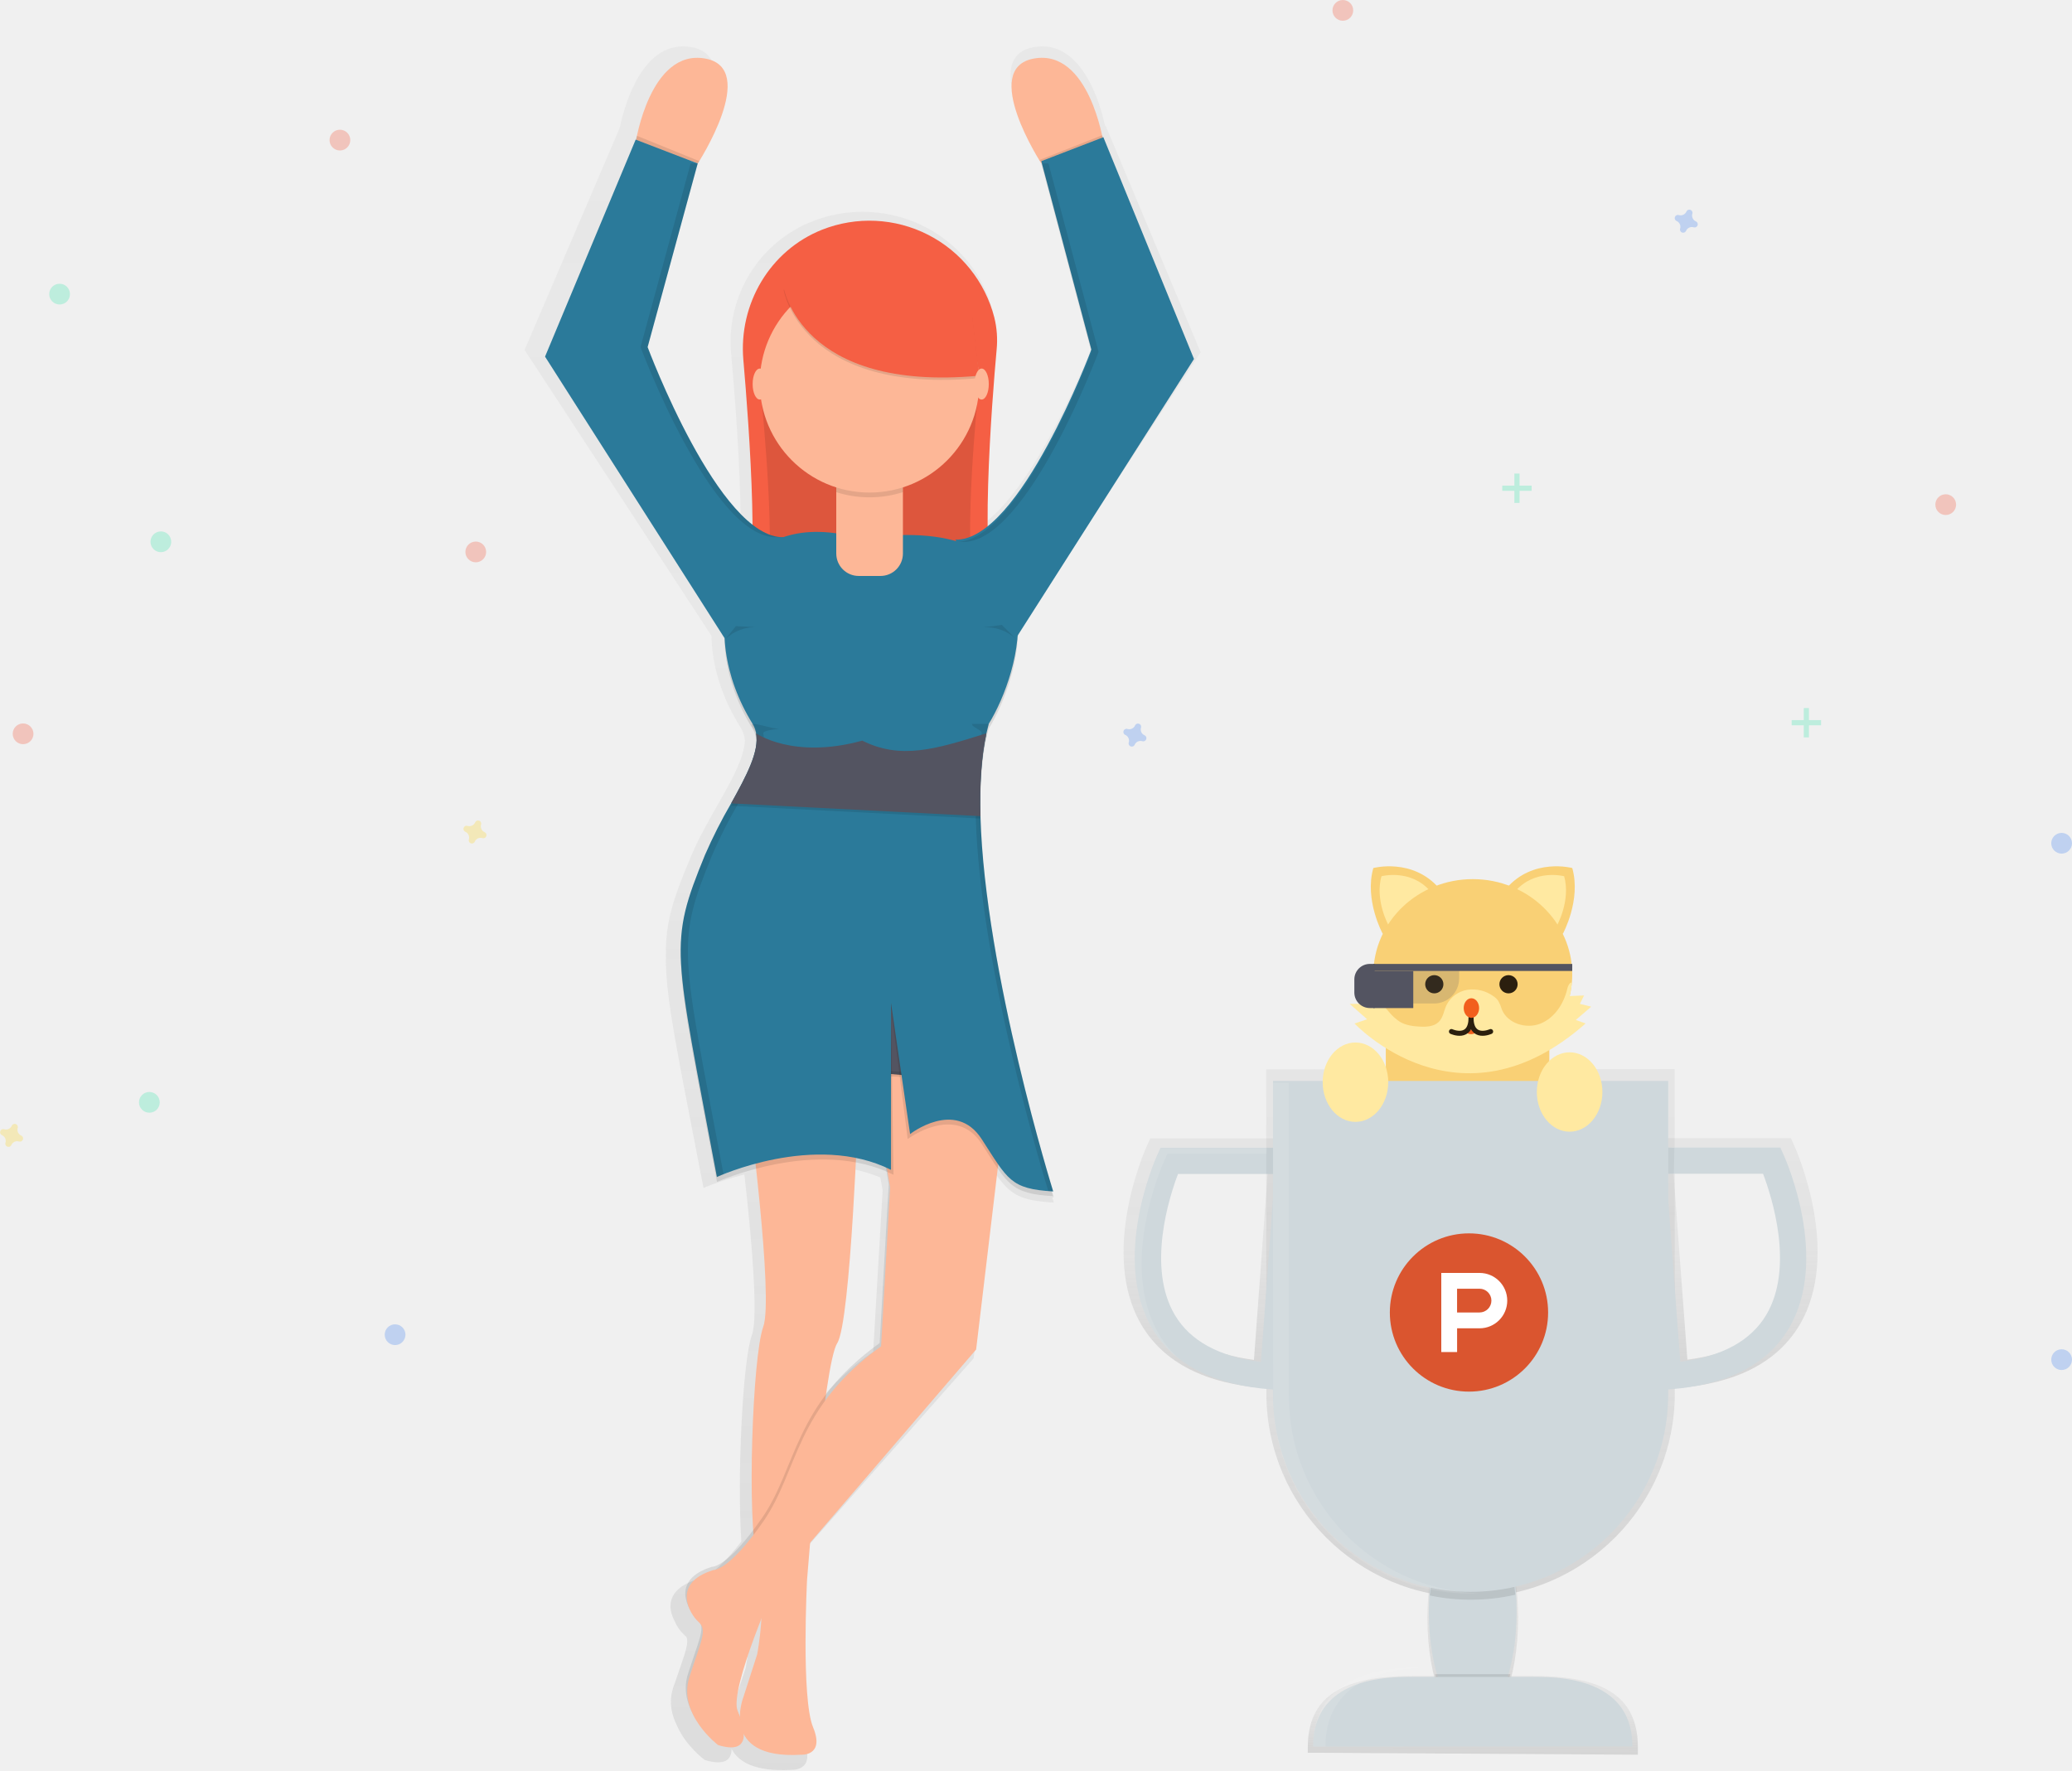
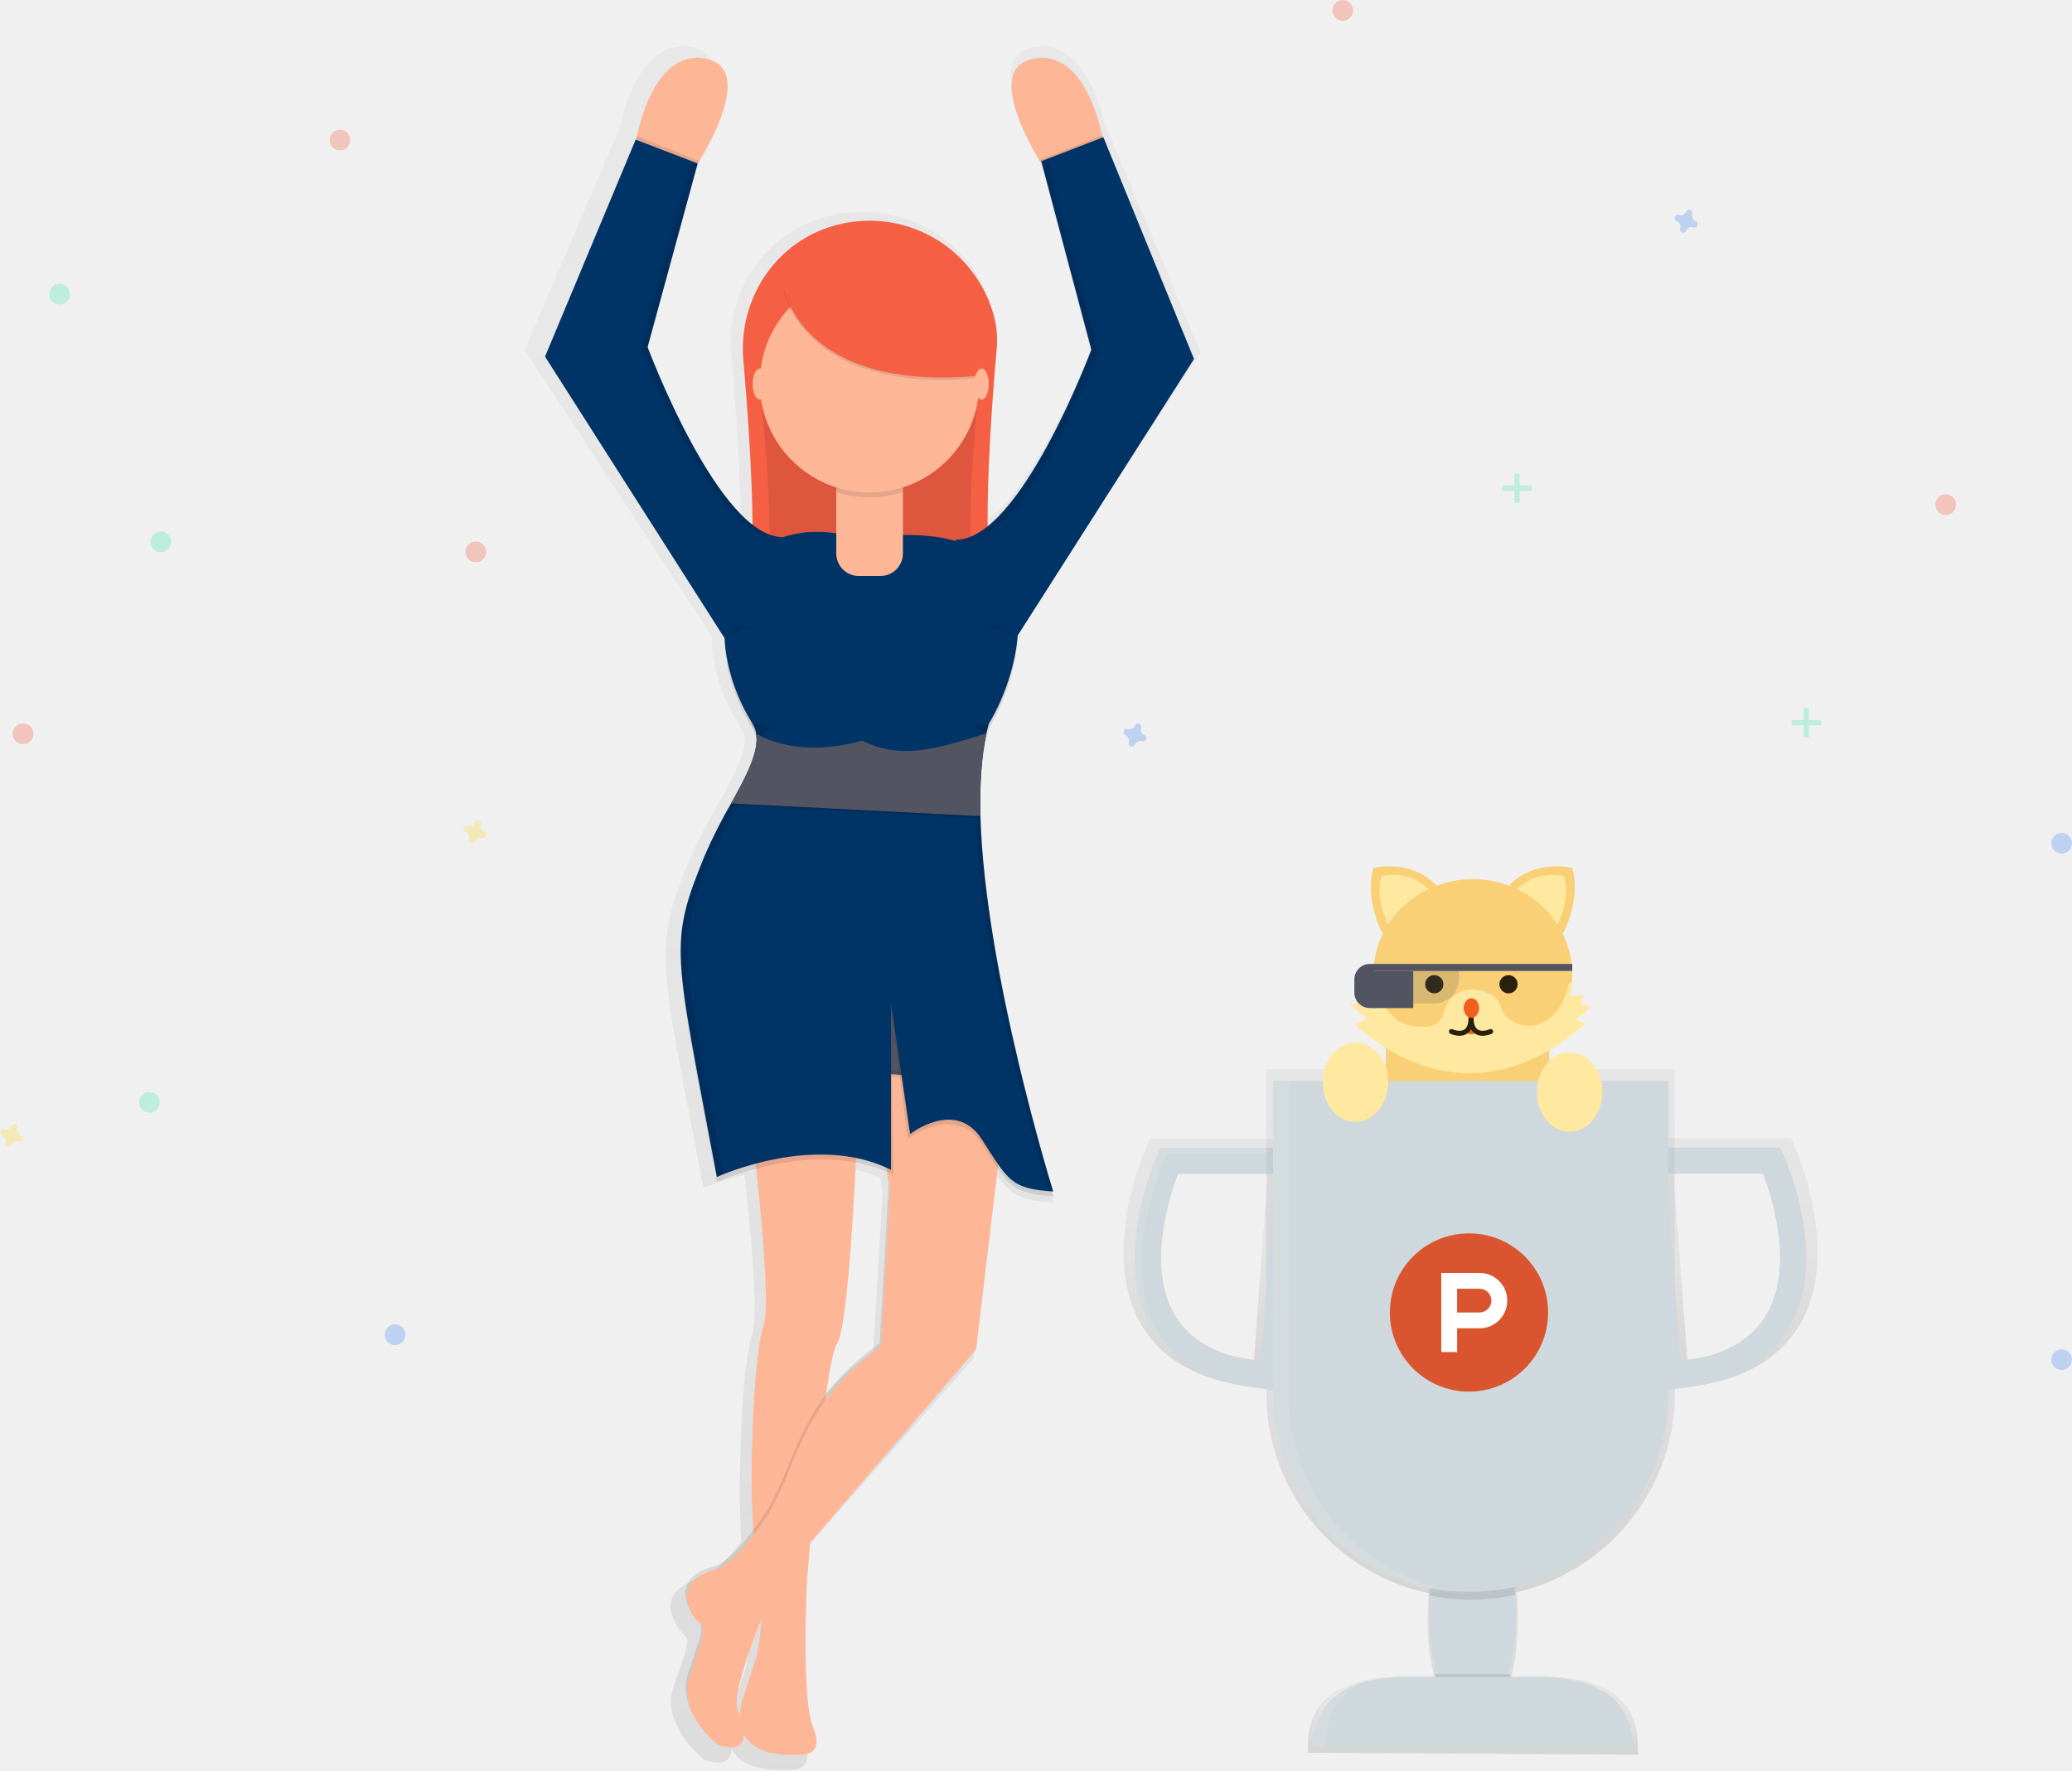
<svg xmlns="http://www.w3.org/2000/svg" xmlns:xlink="http://www.w3.org/1999/xlink" id="f7e4d890-49c5-4510-ab8b-068b53af747b" data-name="Layer 1" width="830.52" height="709.6" viewBox="0 0 830.52 709.6">
  <defs>
    <linearGradient id="d75d4f5d-b700-42a6-92be-ed5e89a20100" x1="530.5" y1="797" x2="530.5" y2="106" gradientUnits="userSpaceOnUse">
      <stop offset="0" stop-color="gray" stop-opacity="0.25" />
      <stop offset="0.54" stop-color="gray" stop-opacity="0.12" />
      <stop offset="1" stop-color="gray" stop-opacity="0.1" />
    </linearGradient>
    <linearGradient id="3aa49d9c-916f-4670-b217-2910ad731142" x1="775.38" y1="780.18" x2="775.38" y2="690.87" gradientTransform="translate(-185.36 -86.58) rotate(-0.02)" xlink:href="#d75d4f5d-b700-42a6-92be-ed5e89a20100" />
    <linearGradient id="29fdbb02-504d-40fc-8c8b-89d40eb7543b" x1="775.39" y1="790.34" x2="775.39" y2="758.68" gradientTransform="translate(-0.62 0.82) rotate(-0.02)" xlink:href="#d75d4f5d-b700-42a6-92be-ed5e89a20100" />
    <linearGradient id="875735f0-9451-4d18-8d7e-91aa5c4b50ca" x1="670.31" y1="643.75" x2="670.31" y2="543.2" gradientTransform="translate(-0.62 0.82) rotate(-0.02)" xlink:href="#d75d4f5d-b700-42a6-92be-ed5e89a20100" />
    <linearGradient id="86201932-e8e2-4080-9e8f-200c3a4020d8" x1="878.8" y1="643.75" x2="878.8" y2="543.2" gradientTransform="translate(-0.62 0.82) rotate(-0.02)" xlink:href="#d75d4f5d-b700-42a6-92be-ed5e89a20100" />
    <linearGradient id="fba1422f-afa4-4f40-bd94-90e3ecf07106" x1="774.55" y1="727.25" x2="774.55" y2="515.55" gradientTransform="translate(-0.62 0.82) rotate(-0.02)" xlink:href="#d75d4f5d-b700-42a6-92be-ed5e89a20100" />
  </defs>
  <g opacity="0.7">
    <path d="M576.85,414.74q-.06-2.17-.08-4.29a127.77,127.77,0,0,1,2.59-27.51c.29-1.3.61-2.57,1-3.81,5.33-8.39,11.66-23.52,12.22-38.15L666,228.63l-37.86-90.3-.53-.76c-1.88-8.58-9.2-34.54-28.36-31.29-20.36,3.45-2.19,34.48,2.12,41.37h0c.54.87.87,1.35.87,1.35l.24-.08,0,.08h-.26L623,225.14c-1.91,4.9-21.77,54.83-43.18,71.56-.21-26.14,2.62-59.48,3.77-71.88a37.82,37.82,0,0,0-1-13.06c-5.93-22.68-27-39.45-52.13-39.45A54.87,54.87,0,0,0,510.66,176a51.85,51.85,0,0,0-32.87,53c1.3,14.56,3.66,43.84,3.83,67.1-22.69-17.23-43.78-72.3-43.78-72.3L458.76,149s25.9-38.84,3-42.72c-19.3-3.27-26.59,23.09-28.4,31.48h0l-.49,1.54L395,227.66l74.93,114.59c.19,11.75,4,24.68,11.75,36.89a10.56,10.56,0,0,1,1.47,3.81,12.59,12.59,0,0,1,.18,1.38c-.39,7-5.22,15.68-10.64,25.21h0c-3.82,6.71-7.91,13.83-10.94,21.05-7,16.63-10.29,26-10.13,40-.2,16.93,5,40.28,15.11,93a116.26,116.26,0,0,1,16.38-5.4c2.73,24.17,5.76,57.1,3,64.43-3.66,9.85-6,57.36-4.2,82.71-12,15.51-17.23,15-17.23,15-13,3.89-12.32,11.7-9.55,16.88a16.16,16.16,0,0,0,3.88,5.56,6,6,0,0,1,1,1.1c.91,3.2-1.49,8.22-5.41,20-1.9,5.72-.67,11.07,1.61,15.51,3.59,8.07,11,13.53,11,13.53,8.13,2.43,10.79-.12,10.76-4.44,2.65,5.07,9.18,9.24,23.92,8.4,0,0,10.09.66,5-11.22s-2.52-60.06-2.52-60.06.48-6,1.28-15.09L575,631.9l9-73.7c5.76,8.14,9.68,10.52,23.15,11.25,0,0-.22-.69-.62-2l.62,0S578.65,478.18,576.85,414.74Zm-52,140.95a61.44,61.44,0,0,1,12.77,3.72l.9,5.17-3.78,64.68A100.71,100.71,0,0,0,512.37,650c1.54-10.46,3.16-18.45,4.68-20.75C520.8,623.59,523.45,582.74,524.81,555.69ZM478,773.13a24,24,0,0,0-1.56,8.29c-.29-.78-.62-1.57-1-2.35-2.33-5.28,4.43-24.08,10-37.75A116.71,116.71,0,0,1,483.63,756Z" transform="translate(-184.74 -87.4)" fill="url(#d75d4f5d-b700-42a6-92be-ed5e89a20100)" />
  </g>
  <path d="M627,144.31s-5.74-37.29-27.73-33.46,2.87,42.07,2.87,42.07Z" transform="translate(-184.74 -87.4)" fill="#fdb797" />
  <path d="M439.58,144.31s5.74-37.29,27.73-33.46-2.87,42.07-2.87,42.07Z" transform="translate(-184.74 -87.4)" fill="#fdb797" />
  <rect x="335.15" y="395.36" width="47.8" height="37.29" fill="#535461" />
  <path d="M584.22,227.56a38.18,38.18,0,0,0-.92-12.86,51.67,51.67,0,0,0-69.06-35.21c-20.9,8.3-33.49,29.77-31.54,52.17,2.21,25.34,7.57,95.95-1,99.08,45.89-16.25,68.84-17.21,103.25,0C576.65,318.37,582.46,247,584.22,227.56Z" transform="translate(-184.74 -87.4)" fill="#f55f44" />
  <g opacity="0.1">
    <path d="M576.67,246.35a28,28,0,0,0-.79-10.16C571,218.55,553.8,205.5,533.27,205.5a46.87,46.87,0,0,0-16.22,2.86c-17.8,6.56-28.53,23.52-26.87,41.22,1.88,20,6.45,75.81-.89,78.29,39.09-12.84,58.64-13.6,88,0C570.23,318.1,575.18,261.67,576.67,246.35Z" transform="translate(-184.74 -87.4)" />
  </g>
  <path d="M484.67,529.6s10.28,78,6,89.67-6.65,77.33-2.42,93.57,0,37.69,0,37.69l-5.44,16.89s-10.28,25.34,23,23.39c0,0,9.68.65,4.84-11s-2.42-59.13-2.42-59.13,6.65-86.42,12.1-94.87,8.47-96.17,8.47-96.17Z" transform="translate(-184.74 -87.4)" fill="#fdb797" />
  <path d="M472,785.63s-16.33-12.35-11.49-27.29,7.26-18.84,3.63-22.09-10.89-15.6,6-20.79c0,0,6,.65,20-19.49s12.7-45.49,47.19-70.18l3.63-63.68L533.07,516l55.05,4.55-12.7,106.57L495.56,720s-19.36,43.54-15.73,52S484.67,789.52,472,785.63Z" transform="translate(-184.74 -87.4)" opacity="0.1" />
  <path d="M472.57,786.93s-16.33-12.35-11.49-27.29,7.26-18.84,3.63-22.09-10.89-15.6,6-20.79c0,0,6,.65,20-19.49s12.7-45.49,47.19-70.18l3.63-63.68-7.86-46.14,55.05,4.55L576,628.37,496.16,721.3s-19.36,43.54-15.73,52S485.28,790.82,472.57,786.93Z" transform="translate(-184.74 -87.4)" fill="#fdb797" />
  <path d="M606.89,566.89c-17.21-1-18.17-4.78-28.68-21s-29.64-1.91-29.64-1.91l-6.69-52.58,1,66.92c-30.59-15.3-70.75,2.87-70.75,2.87C454.88,469.37,452.6,468,467.3,432.09a199.48,199.48,0,0,1,10.5-20.73h0c6.06-10.94,11.37-20.78,10-28.1a10.56,10.56,0,0,0-1.41-3.75c-23.53-38.1-9.48-83.36,34.71-76.19,2.25.36,3.53.66,3.53.66h17.21c69.79-3.82,51.63,55.45,39.2,75.53-.33,1.21-.64,2.47-.92,3.75-2.08,9.48-2.75,20.85-2.41,33.22C579.48,478.93,606.89,566.89,606.89,566.89Z" transform="translate(-184.74 -87.4)" opacity="0.1" />
-   <path d="M606.89,565c-17.21-1-18.17-4.78-28.68-21S549.53,542,549.53,542l-7.65-52.58v66.92c-30.59-15.3-69.79,2.87-69.79,2.87-17.21-91.78-19.48-93.14-4.78-129.07a199.48,199.48,0,0,1,10.5-20.73h0c6.06-10.94,11.37-20.78,10-28.1a10.56,10.56,0,0,0-1.41-3.75c-23.53-38.1-9.48-83.36,34.71-76.19,2.25.36,3.53.66,3.53.66h17.21c69.79-3.82,51.63,55.45,39.2,75.53-.33,1.21-.64,2.47-.92,3.75-2.08,9.48-2.75,20.85-2.41,33.22C579.48,477,606.89,565,606.89,565Z" transform="translate(-184.74 -87.4)" fill="#2b7a9a" />
+   <path d="M606.89,565c-17.21-1-18.17-4.78-28.68-21S549.53,542,549.53,542l-7.65-52.58v66.92c-30.59-15.3-69.79,2.87-69.79,2.87-17.21-91.78-19.48-93.14-4.78-129.07a199.48,199.48,0,0,1,10.5-20.73h0c6.06-10.94,11.37-20.78,10-28.1a10.56,10.56,0,0,0-1.41-3.75c-23.53-38.1-9.48-83.36,34.71-76.19,2.25.36,3.53.66,3.53.66h17.21c69.79-3.82,51.63,55.45,39.2,75.53-.33,1.21-.64,2.47-.92,3.75-2.08,9.48-2.75,20.85-2.41,33.22C579.48,477,606.89,565,606.89,565Z" transform="translate(-184.74 -87.4)" fill="#003366" />
  <path d="M335.15,180.24h26.77a0,0,0,0,1,0,0v41.64a9,9,0,0,1-9,9h-8.72a9,9,0,0,1-9-9V180.24A0,0,0,0,1,335.15,180.24Z" fill="#fdb797" />
-   <path d="M591.33,344.24l72-112.93L627,142.4,602.11,152l20.08,75.53s-28.68,76.87-54.5,76.2Z" transform="translate(-184.74 -87.4)" fill="#2b7a9a" />
+   <path d="M591.33,344.24l72-112.93L627,142.4,602.11,152l20.08,75.53s-28.68,76.87-54.5,76.2Z" transform="translate(-184.74 -87.4)" fill="#003366" />
  <path d="M519.89,284.68a44.09,44.09,0,0,0,26.77,0V269.56H519.89Z" transform="translate(-184.74 -87.4)" opacity="0.1" />
  <circle cx="348.53" cy="153.47" r="43.98" fill="#fdb797" />
  <g opacity="0.1">
    <path d="M498.85,203.59s6.69,42.07,78.4,35.37l-2.87-24.86L551.44,194H524.67Z" transform="translate(-184.74 -87.4)" />
  </g>
  <path d="M498.85,202.63s6.69,42.07,78.4,35.37l-2.87-24.86-22.95-20.08H524.67Z" transform="translate(-184.74 -87.4)" fill="#f55f44" />
  <ellipse cx="393.47" cy="153.95" rx="2.87" ry="6.21" fill="#fdb797" />
  <ellipse cx="304.55" cy="153.95" rx="2.87" ry="6.21" fill="#fdb797" />
-   <path d="M475.21,343.29l-72-112.93,36.33-87,24.86,9.56-20.08,73.62s28.68,76.87,54.5,76.2Z" transform="translate(-184.74 -87.4)" fill="#2b7a9a" />
+   <path d="M475.21,343.29l-72-112.93,36.33-87,24.86,9.56-20.08,73.62s28.68,76.87,54.5,76.2Z" transform="translate(-184.74 -87.4)" fill="#003366" />
  <g opacity="0.1">
    <path d="M574.38,377.59c-.33,1.21,4.14,2.47,3.86,3.75-2.08,9.48-2.75,20.85-2.41,33.22,1.69,61.15,28,146.73,29.1,150.29l2,.13s-27.41-88-29.14-150.42c-.34-12.37.32-23.74,2.41-33.22.28-1.28.58-2.53.92-3.75Z" transform="translate(-184.74 -87.4)" />
  </g>
  <path d="M577.75,415.52,477.8,410.4h0c6.06-10.94,11.37-20.78,10-28.1,0,0,29.25,20,92.32,0C578.07,391.78,577.4,403.15,577.75,415.52Z" transform="translate(-184.74 -87.4)" opacity="0.1" />
  <g opacity="0.1">
    <path d="M470.19,430.17a199.48,199.48,0,0,1,10.5-20.73h0c6.06-10.94,11.37-20.78,10-28.1-.24-1.34,7.58-1.84,6.21-1.84-2.89,0-7.65-1.91-10.5-1.91-1.36,0,1.18,2.41,1.41,3.75,1.33,7.32-4,17.16-10,28.1h0a199.48,199.48,0,0,0-10.5,20.73c-14.7,35.93-12.43,37.29,4.78,129.07,0,0,.95-.44,2.66-1.12C457.75,467.46,455.55,466,470.19,430.17Z" transform="translate(-184.74 -87.4)" />
  </g>
  <path d="M577.75,414.56l-99.95-5.11h0c6.06-10.94,11.37-20.78,10-28.1,0,0,14.84,10.59,42.56,2.94,15.3,7.65,29.14,3.59,49.75-2.94C578.07,390.82,577.4,402.19,577.75,414.56Z" transform="translate(-184.74 -87.4)" fill="#535461" />
  <path d="M475.43,343.65l4.3-5.26,9.08.48A17.36,17.36,0,0,0,475.43,343.65Z" transform="translate(-184.74 -87.4)" opacity="0.1" />
  <path d="M592.07,343.65l-5.74-5.74-7.65,1A17.36,17.36,0,0,1,592.07,343.65Z" transform="translate(-184.74 -87.4)" opacity="0.1" />
  <polygon points="357.14 431.53 360.96 431.69 361.43 430.57 357.14 430.53 357.14 431.53" opacity="0.1" />
  <polygon points="254.84 55.95 255.31 54.44 280.29 64.58 279.7 65.52 254.84 55.95" opacity="0.1" />
  <polygon points="441.72 54.25 416.54 64.18 417.37 64.56 442.23 55 441.72 54.25" opacity="0.1" />
  <path d="M444.36,226.53l20.08-73.62h-2.87l-20.08,73.62s28.68,76.87,54.5,76.2h2.87C473,303.41,444.36,226.53,444.36,226.53Z" transform="translate(-184.74 -87.4)" opacity="0.1" />
  <path d="M622.19,228.45l-20.08-75.53H605l20.08,75.53s-28.68,76.87-54.5,76.2h-2.87C593.5,305.32,622.19,228.45,622.19,228.45Z" transform="translate(-184.74 -87.4)" opacity="0.1" />
  <ellipse cx="590.33" cy="648.61" rx="18.19" ry="44.66" fill="url(#3aa49d9c-916f-4670-b217-2910ad731142)" />
  <path d="M841.26,790.8,708.94,790v-2.23c0-23.75,19.24-28.55,43-28.56l46.31,0c23.75,0,43,4.77,43,28.52Z" transform="translate(-184.74 -87.4)" fill="url(#29fdbb02-504d-40fc-8c8b-89d40eb7543b)" />
  <path d="M697.36,644.27l-5.41-.39c-23.95-1.72-40.62-10.19-49.57-25.19-17.1-28.65,1.18-70,2-71.76l1.44-3.2,59,0ZM653,554.6c-3.65,9.63-13,38.85-1.24,58.55,6.38,10.67,18.34,17.17,35.6,19.36l5.74-77.93Z" transform="translate(-184.74 -87.4)" fill="url(#875735f0-9451-4d18-8d7e-91aa5c4b50ca)" />
  <path d="M851.06,644.21l-7.49-100.55,59,0,1.44,3.2c.79,1.75,19.1,43.09,2,71.75-8.94,15-25.61,23.49-49.55,25.23Zm4.22-89.69,5.81,77.92c17.26-2.2,29.21-8.71,35.59-19.39,11.76-19.71,2.37-48.92-1.29-58.55Z" transform="translate(-184.74 -87.4)" fill="url(#86201932-e8e2-4080-9e8f-200c3a4020d8)" />
  <path d="M774.24,727.74h0a81.87,81.87,0,0,1-81.9-81.83l-.06-129.83L856,516l.06,129.83A81.87,81.87,0,0,1,774.24,727.74Z" transform="translate(-184.74 -87.4)" fill="url(#fba1422f-afa4-4f40-bd94-90e3ecf07106)" />
  <rect x="555.47" y="385.79" width="65.55" height="89.95" rx="25" ry="25" fill="#f9d075" />
  <path d="M739,461.76s-7.44-13.49-3.79-26.4c0,0,15.72-4.21,26.39,8.14Z" transform="translate(-184.74 -87.4)" fill="#f9d075" />
  <path d="M741.29,458.29s-5.53-10-2.82-19.64c0,0,11.69-3.13,19.63,6.06Z" transform="translate(-184.74 -87.4)" fill="#ffe9a1" />
  <path d="M808.88,458.29s5.53-10,2.82-19.64c0,0-11.69-3.13-19.63,6.06Z" transform="translate(-184.74 -87.4)" fill="#ffe9a1" />
  <path d="M811.16,461.76s7.44-13.49,3.79-26.4c0,0-15.72-4.21-26.39,8.14Z" transform="translate(-184.74 -87.4)" fill="#f9d075" />
  <path d="M808.88,458.29s5.53-10,2.82-19.64c0,0-11.69-3.13-19.63,6.06Z" transform="translate(-184.74 -87.4)" fill="#ffe9a1" />
  <path d="M814.94,478q0,1.6-.14,3.18c-1.69,19.6-18.83,35-39.72,35-18.7,0-34.4-12.34-38.7-29a36.83,36.83,0,0,1-1.16-9.19c0-21.08,17.85-38.18,39.86-38.18S814.94,456.94,814.94,478Z" transform="translate(-184.74 -87.4)" fill="#f9d075" />
  <path d="M741.12,496.27l-3-6.46h-12.4l7,6.18-5.05,1.68s41.82,44.91,92.63,0l-3.93-1.4,6.18-5.33L818,489.81l1.68-3.37-6.78.28-7.82,14.59L779,512.83Z" transform="translate(-184.74 -87.4)" fill="#ffe9a1" />
  <circle cx="604.66" cy="394.55" r="3.65" fill="#2b1f0e" />
  <circle cx="574.91" cy="394.55" r="3.65" fill="#2b1f0e" />
  <path d="M814.81,481.2c-1.69,19.6-18.83,35-39.72,35-18.7,0-34.4-12.34-38.7-29,2,1.82,3.79,4.46,5.39,6.18a19.42,19.42,0,0,0,4,3.57c2.45,1.5,5.43,1.85,8.3,2,2.59.1,5.47-.06,7.32-1.88s2.06-4.47,3.12-6.73a11.42,11.42,0,0,1,8.46-6.17,14.3,14.3,0,0,1,10.31,2.53,7.54,7.54,0,0,1,2.06,2,19.64,19.64,0,0,1,1.41,3.43c2.31,5.6,9.77,7.85,15.4,5.61s9.36-7.89,10.75-13.79C813.17,482.78,813.72,481.32,814.81,481.2Z" transform="translate(-184.74 -87.4)" fill="#ffe9a1" />
  <path d="M774.52,499.92l-1.68,1.68a3.53,3.53,0,0,0,3.09,0Z" transform="translate(-184.74 -87.4)" fill="#f25f1d" />
  <rect x="550.48" y="386.41" width="79.72" height="2.81" fill="#535461" />
  <rect x="550.48" y="389.22" width="16" height="14.88" fill="#535461" />
  <path d="M566.34,389.08h18.53a0,0,0,0,1,0,0v3.13a10.06,10.06,0,0,1-10.06,10.06h-8.46a0,0,0,0,1,0,0V389.08A0,0,0,0,1,566.34,389.08Z" fill="#535461" opacity="0.2" />
  <path d="M549.11,386.41H551a0,0,0,0,1,0,0v17.68a0,0,0,0,1,0,0h-1.93a6.21,6.21,0,0,1-6.21-6.21v-5.27a6.21,6.21,0,0,1,6.21-6.21Z" fill="#535461" />
  <path d="M766.52,500.9s7.86,3.65,7.86-5.61" transform="translate(-184.74 -87.4)" fill="none" stroke="#2b1f0e" stroke-linecap="round" stroke-miterlimit="10" stroke-width="2" />
  <path d="M782.24,500.9s-7.86,3.65-7.86-5.61" transform="translate(-184.74 -87.4)" fill="none" stroke="#2b1f0e" stroke-linecap="round" stroke-miterlimit="10" stroke-width="2" />
  <ellipse cx="589.78" cy="404.09" rx="3.09" ry="3.93" fill="#f25f1d" />
  <ellipse cx="590.31" cy="646.1" rx="17.6" ry="43.2" fill="#cfd8dc" />
  <path d="M699.87,644.76l-5.23-.38c-23.16-1.66-39.3-9.86-48-24.37-16.54-27.72,1.14-67.72,1.9-69.41l1.39-3.1,57.05,0ZM656.92,558c-3.53,9.31-12.59,37.58-1.2,56.64,6.17,10.32,17.74,16.61,34.44,18.73L695.71,558Z" transform="translate(-184.74 -87.4)" fill="#cfd8dc" />
  <path d="M848.55,644.69l-7.25-97.27,57.05,0,1.4,3.1c.76,1.69,18.48,41.68,2,69.41-8.64,14.51-24.77,22.72-47.93,24.41Zm4.08-86.76,5.62,75.38c16.69-2.13,28.26-8.43,34.42-18.76,11.38-19.07,2.29-47.32-1.25-56.64Z" transform="translate(-184.74 -87.4)" fill="#cfd8dc" />
  <g opacity="0.1">
    <path d="M649.39,622.4c-16.54-27.72,1.14-67.72,1.9-69.41l1.39-3.1,39.75,0,.17-2.25-42.63,0-1.39,3.1c-.76,1.69-18.44,41.7-1.9,69.41a43.08,43.08,0,0,0,10.83,12.16A42.91,42.91,0,0,1,649.39,622.4Z" transform="translate(-184.74 -87.4)" fill="#fff" />
  </g>
  <text x="-184.74" y="-87.4" />
  <polygon points="668.62 460.02 671.14 460.14 670.92 470.4 668.63 470.53 668.62 460.02" opacity="0.05" />
  <rect x="507.56" y="460.09" width="2.72" height="10.51" opacity="0.05" />
  <path d="M775,693.46c-8.36,0-15.35,14.32-17.14,33.51a79.51,79.51,0,0,0,16.35,1.69h0a79.44,79.44,0,0,0,17.92-2C790.31,707.6,783.34,693.45,775,693.46Z" transform="translate(-184.74 -87.4)" opacity="0.1" />
  <path d="M510.26,433.31H668.66a0,0,0,0,1,0,0V558.9a79.2,79.2,0,0,1-79.2,79.2h0a79.2,79.2,0,0,1-79.2-79.2V433.31A0,0,0,0,1,510.26,433.31Z" fill="#cfd8dc" />
  <path d="M701.37,647.05l-.05-125.59H695l.05,125.59a79.2,79.2,0,0,0,79.23,79.16h0c1.06,0,2.11,0,3.16-.07A79.19,79.19,0,0,1,701.37,647.05Z" transform="translate(-184.74 -87.4)" fill="#fff" opacity="0.1" />
  <path d="M790.11,758.5H760c3.09,12.47,8.68,20.8,15.06,20.79S787,771,790.11,758.5Z" transform="translate(-184.74 -87.4)" opacity="0.1" />
  <path d="M839.07,787.47l-128,.05h0c0-20.93,17-27.91,37.88-27.91l52.2,0c20.93,0,37.91,7,37.91,27.88Z" transform="translate(-184.74 -87.4)" fill="#cfd8dc" />
  <path d="M757.62,755.91h-5c-23,0-41.59,8.64-41.58,31.62h5C716,764.55,734.64,755.92,757.62,755.91Z" transform="translate(-184.74 -87.4)" fill="#fff" opacity="0.1" />
  <circle cx="588.81" cy="526.13" r="31.72" fill="#da552f" />
  <path d="M777.78,597.67H762.45v31.72h6.34v-9.52h9a11.1,11.1,0,1,0,0-22.2Zm0,15.86h-9V604h9a4.76,4.76,0,0,1,0,9.52Z" transform="translate(-184.74 -87.4)" fill="#fff" />
  <ellipse cx="629.15" cy="437.74" rx="13.14" ry="15.91" fill="#ffe9a1" />
  <ellipse cx="543.31" cy="433.81" rx="13.14" ry="15.91" fill="#ffe9a1" />
  <g opacity="0.3">
    <rect x="607" y="189.82" width="2.08" height="11.78" fill="#47e6b1" />
    <rect x="791.73" y="277.22" width="2.08" height="11.78" transform="translate(891.15 -597.06) rotate(90)" fill="#47e6b1" />
  </g>
  <g opacity="0.3">
    <rect x="723" y="283.82" width="2.08" height="11.78" fill="#47e6b1" />
    <rect x="907.73" y="371.22" width="2.08" height="11.78" transform="translate(1101.15 -619.06) rotate(90)" fill="#47e6b1" />
  </g>
  <path d="M864.51,176.15a2.55,2.55,0,0,1-1.42-3.08,1.22,1.22,0,0,0,.06-.28h0a1.28,1.28,0,0,0-2.29-.85h0a1.22,1.22,0,0,0-.14.25,2.55,2.55,0,0,1-3.08,1.42,1.22,1.22,0,0,0-.28-.06h0a1.28,1.28,0,0,0-.85,2.29h0a1.22,1.22,0,0,0,.25.14,2.55,2.55,0,0,1,1.42,3.08,1.22,1.22,0,0,0-.06.28h0a1.28,1.28,0,0,0,2.29.85h0a1.22,1.22,0,0,0,.14-.25,2.55,2.55,0,0,1,3.08-1.42,1.22,1.22,0,0,0,.28.06h0a1.28,1.28,0,0,0,.85-2.29h0A1.22,1.22,0,0,0,864.51,176.15Z" transform="translate(-184.74 -87.4)" fill="#4d8af0" opacity="0.3" />
  <path d="M643.51,382.15a2.55,2.55,0,0,1-1.42-3.08,1.22,1.22,0,0,0,.06-.28h0a1.28,1.28,0,0,0-2.29-.85h0a1.22,1.22,0,0,0-.14.25,2.55,2.55,0,0,1-3.08,1.42,1.22,1.22,0,0,0-.28-.06h0a1.28,1.28,0,0,0-.85,2.29h0a1.22,1.22,0,0,0,.25.14,2.55,2.55,0,0,1,1.42,3.08,1.22,1.22,0,0,0-.06.28h0a1.28,1.28,0,0,0,2.29.85h0a1.22,1.22,0,0,0,.14-.25,2.55,2.55,0,0,1,3.08-1.42,1.22,1.22,0,0,0,.28.06h0a1.28,1.28,0,0,0,.85-2.29h0A1.22,1.22,0,0,0,643.51,382.15Z" transform="translate(-184.74 -87.4)" fill="#4d8af0" opacity="0.3" />
  <path d="M379,421a2.55,2.55,0,0,1-1.42-3.08,1.22,1.22,0,0,0,.06-.28h0a1.28,1.28,0,0,0-2.29-.85h0a1.22,1.22,0,0,0-.14.25,2.55,2.55,0,0,1-3.08,1.42,1.22,1.22,0,0,0-.28-.06h0a1.28,1.28,0,0,0-.85,2.29h0a1.22,1.22,0,0,0,.25.14,2.55,2.55,0,0,1,1.42,3.08,1.22,1.22,0,0,0-.06.28h0a1.28,1.28,0,0,0,2.29.85h0a1.22,1.22,0,0,0,.14-.25,2.55,2.55,0,0,1,3.08-1.42,1.22,1.22,0,0,0,.28.06h0a1.28,1.28,0,0,0,.85-2.29h0A1.22,1.22,0,0,0,379,421Z" transform="translate(-184.74 -87.4)" fill="#fdd835" opacity="0.3" />
  <path d="M193.26,542.61a2.55,2.55,0,0,1-1.42-3.08,1.22,1.22,0,0,0,.06-.28h0a1.28,1.28,0,0,0-2.29-.85h0a1.22,1.22,0,0,0-.14.25,2.55,2.55,0,0,1-3.08,1.42,1.22,1.22,0,0,0-.28-.06h0a1.28,1.28,0,0,0-.85,2.29h0a1.22,1.22,0,0,0,.25.14,2.55,2.55,0,0,1,1.42,3.08,1.22,1.22,0,0,0-.06.28h0a1.28,1.28,0,0,0,2.29.85h0a1.22,1.22,0,0,0,.14-.25,2.55,2.55,0,0,1,3.08-1.42,1.22,1.22,0,0,0,.28.06h0a1.28,1.28,0,0,0,.85-2.29h0A1.22,1.22,0,0,0,193.26,542.61Z" transform="translate(-184.74 -87.4)" fill="#fdd835" opacity="0.3" />
  <circle cx="190.7" cy="221.25" r="4.16" fill="#f55f44" opacity="0.3" />
  <circle cx="538.25" cy="4.16" r="4.16" fill="#f55f44" opacity="0.3" />
  <circle cx="136.25" cy="56.16" r="4.16" fill="#f55f44" opacity="0.3" />
  <circle cx="9.25" cy="294.16" r="4.16" fill="#f55f44" opacity="0.3" />
  <circle cx="779.9" cy="202.29" r="4.16" fill="#f55f44" opacity="0.3" />
  <circle cx="826.36" cy="338.03" r="4.16" fill="#4d8af0" opacity="0.3" />
  <circle cx="826.36" cy="545.03" r="4.16" fill="#4d8af0" opacity="0.3" />
  <circle cx="158.36" cy="535.03" r="4.16" fill="#4d8af0" opacity="0.3" />
  <circle cx="59.87" cy="441.89" r="4.16" fill="#47e6b1" opacity="0.3" />
  <circle cx="64.48" cy="217.18" r="4.16" fill="#47e6b1" opacity="0.3" />
  <circle cx="23.89" cy="117.9" r="4.16" fill="#47e6b1" opacity="0.3" />
</svg>
